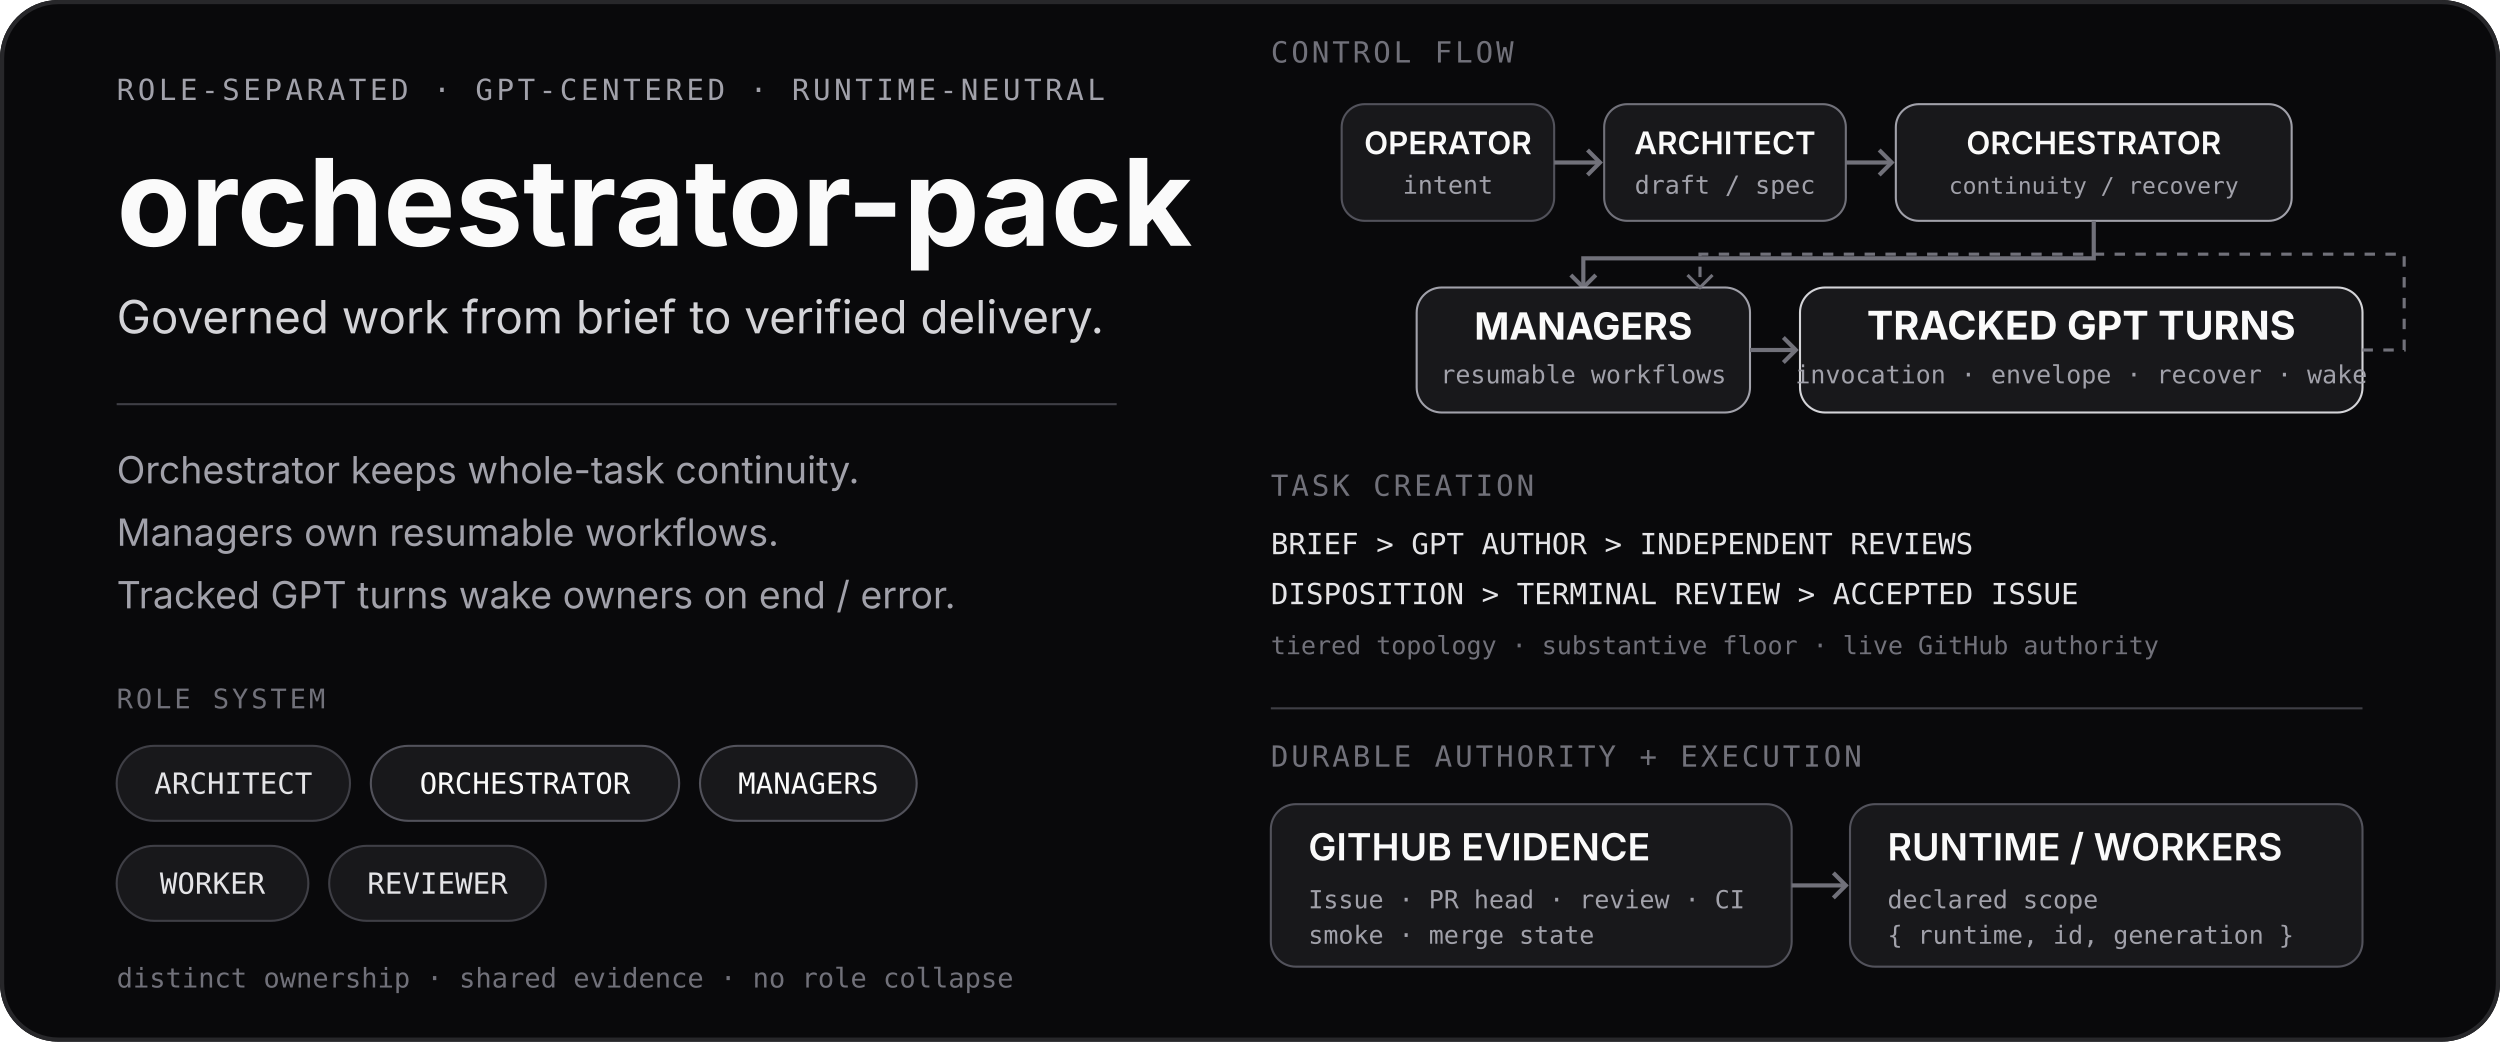
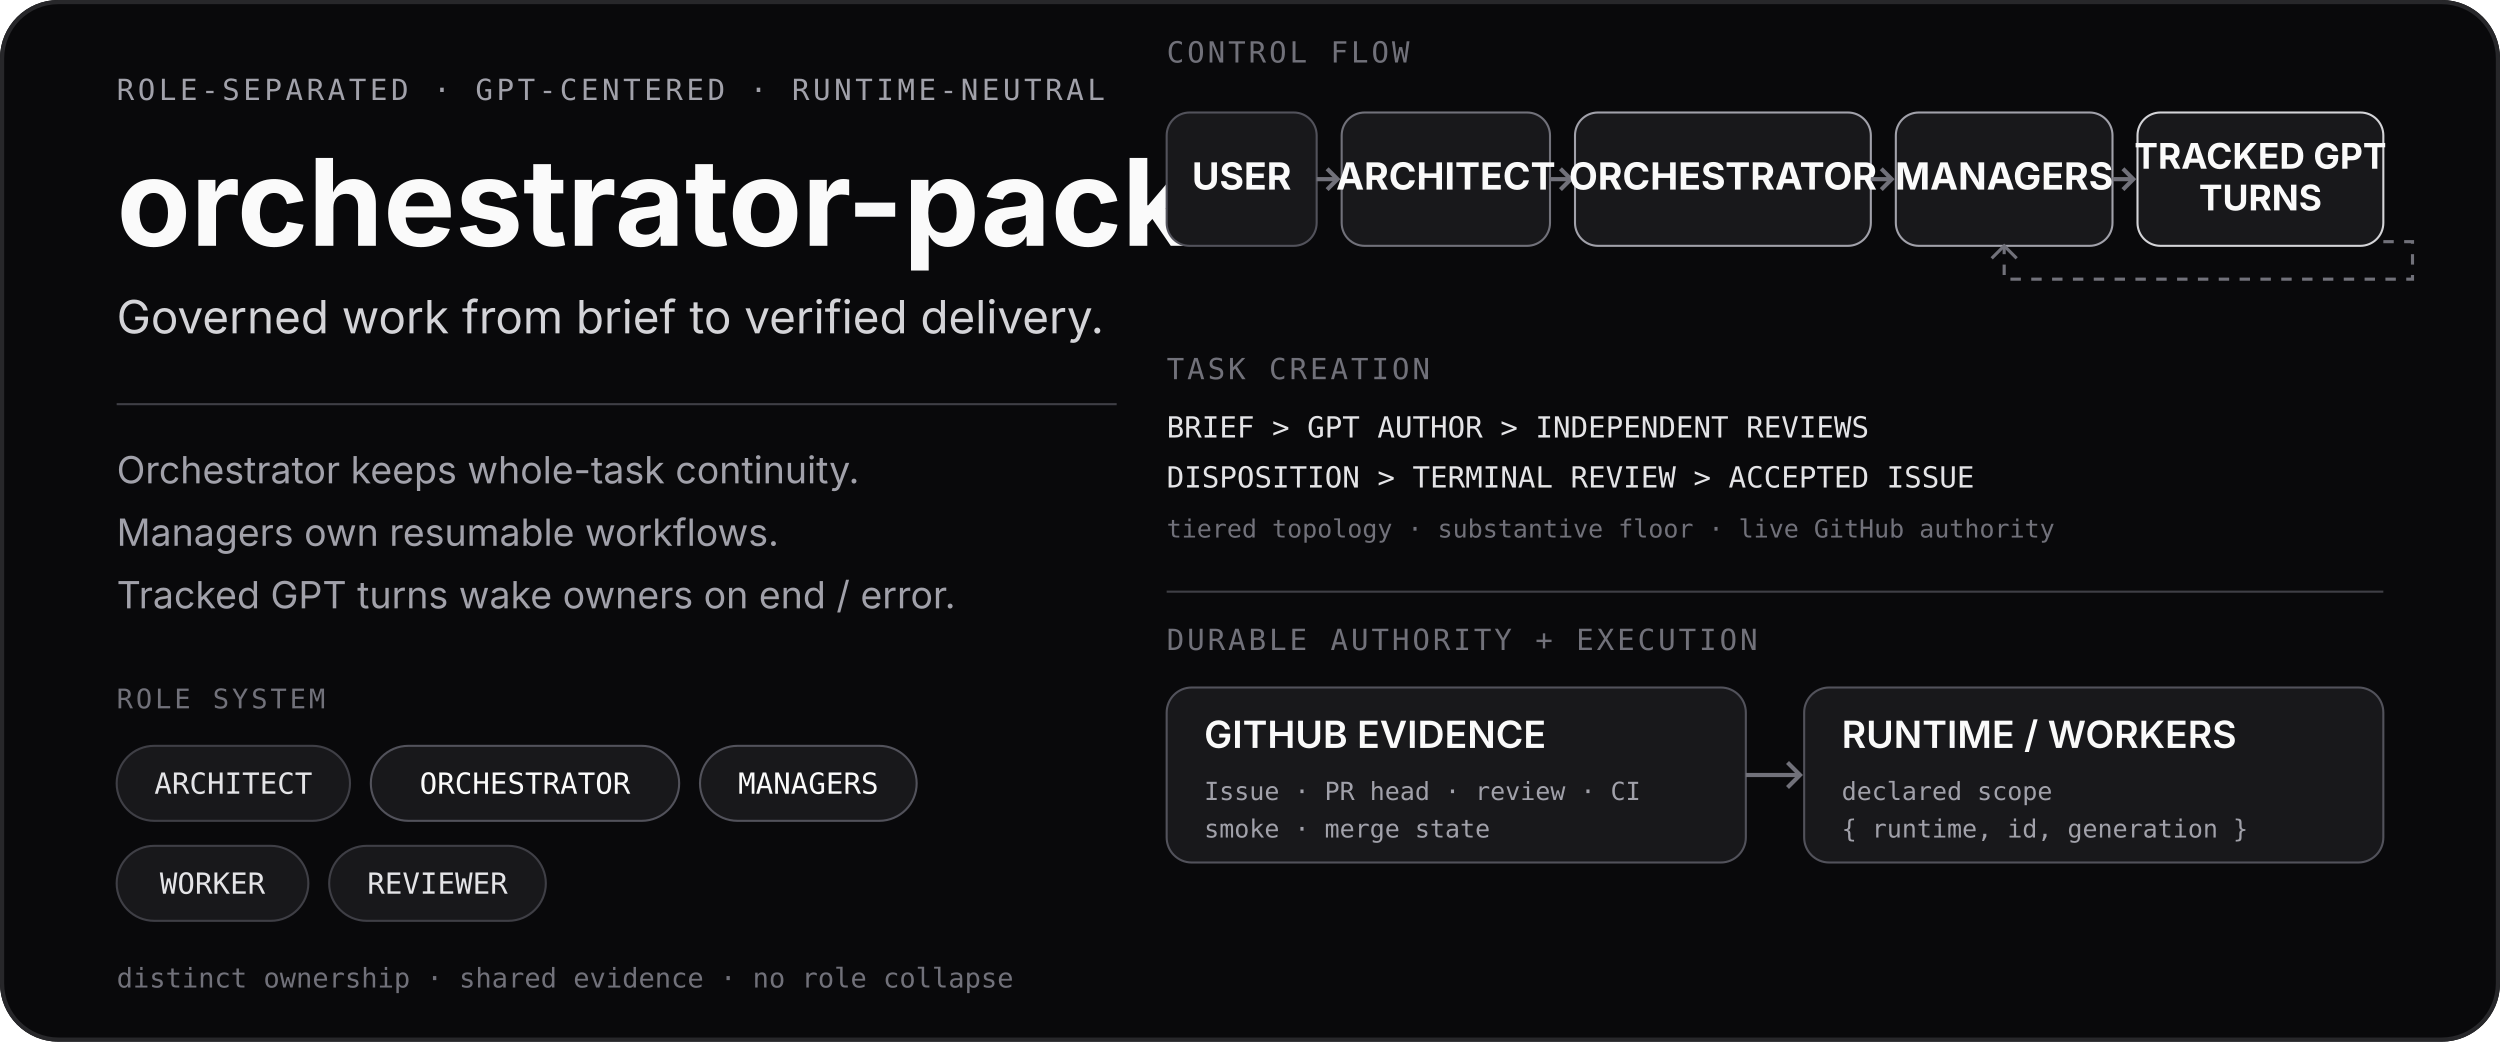
<svg xmlns="http://www.w3.org/2000/svg" width="1200" height="500" viewBox="0 0 1200 500" role="img" aria-labelledby="title desc">
  <rect width="1200" height="500" rx="28" fill="#09090b" />
  <rect x="1" y="1" width="1198" height="498" rx="27" fill="none" stroke="#27272a" stroke-width="2" />
  <g transform="translate(56 48)">
    <text x="0" y="0" fill="#a1a1aa" font-size="14" font-family="ui-monospace, SFMono-Regular, Menlo, monospace" letter-spacing="1.7">ROLE-SEPARATED · GPT-CENTERED · RUNTIME-NEUTRAL</text>
    <text x="0" y="70" fill="#fafafa" font-size="58" font-weight="700" font-family="-apple-system, BlinkMacSystemFont, Segoe UI, sans-serif">orchestrator-pack</text>
    <text x="0" y="112" fill="#d4d4d8" font-size="22" font-family="-apple-system, BlinkMacSystemFont, Segoe UI, sans-serif">Governed work from brief to verified delivery.</text>
    <line x1="0" y1="146" x2="480" y2="146" stroke="#3f3f46" />
    <text x="0" y="184" fill="#a1a1aa" font-size="18" font-family="-apple-system, BlinkMacSystemFont, Segoe UI, sans-serif">Orchestrator keeps whole-task continuity.</text>
    <text x="0" y="214" fill="#a1a1aa" font-size="18" font-family="-apple-system, BlinkMacSystemFont, Segoe UI, sans-serif">Managers own resumable workflows.</text>
    <text x="0" y="244" fill="#a1a1aa" font-size="18" font-family="-apple-system, BlinkMacSystemFont, Segoe UI, sans-serif">Tracked GPT turns wake owners on end / error.</text>
    <text x="0" y="292" fill="#71717a" font-size="13" font-family="ui-monospace, SFMono-Regular, Menlo, monospace" letter-spacing="1.4">ROLE SYSTEM</text>
    <g transform="translate(0 310)">
      <rect x="0" y="0" width="112" height="36" rx="18" fill="#18181b" stroke="#3f3f46" />
      <text x="56" y="23" text-anchor="middle" fill="#e4e4e7" font-size="14" font-family="ui-monospace, SFMono-Regular, Menlo, monospace">ARCHITECT</text>
      <rect x="122" y="0" width="148" height="36" rx="18" fill="#18181b" stroke="#52525b" />
      <text x="196" y="23" text-anchor="middle" fill="#fafafa" font-size="14" font-family="ui-monospace, SFMono-Regular, Menlo, monospace">ORCHESTRATOR</text>
      <rect x="280" y="0" width="104" height="36" rx="18" fill="#18181b" stroke="#52525b" />
      <text x="332" y="23" text-anchor="middle" fill="#fafafa" font-size="14" font-family="ui-monospace, SFMono-Regular, Menlo, monospace">MANAGERS</text>
      <rect x="0" y="48" width="92" height="36" rx="18" fill="#18181b" stroke="#3f3f46" />
      <text x="46" y="71" text-anchor="middle" fill="#e4e4e7" font-size="14" font-family="ui-monospace, SFMono-Regular, Menlo, monospace">WORKER</text>
      <rect x="102" y="48" width="104" height="36" rx="18" fill="#18181b" stroke="#3f3f46" />
      <text x="154" y="71" text-anchor="middle" fill="#e4e4e7" font-size="14" font-family="ui-monospace, SFMono-Regular, Menlo, monospace">REVIEWER</text>
    </g>
    <text x="0" y="426" fill="#71717a" font-size="13" font-family="ui-monospace, SFMono-Regular, Menlo, monospace">distinct ownership · shared evidence · no role collapse</text>
  </g>
-   <g transform="translate(610 30)">
+   <g transform="translate(560 30)">
    <text x="0" y="0" fill="#71717a" font-size="14" font-family="ui-monospace, SFMono-Regular, Menlo, monospace" letter-spacing="1.4">CONTROL FLOW</text>
-     <g transform="translate(0 20)">
-       <rect x="34" y="0" width="102" height="56" rx="11" fill="#18181b" stroke="#52525b" />
-       <text x="85" y="24" text-anchor="middle" fill="#fafafa" font-size="15" font-weight="600" font-family="-apple-system, BlinkMacSystemFont, Segoe UI, sans-serif">OPERATOR</text>
-       <text x="85" y="43" text-anchor="middle" fill="#a1a1aa" font-size="12" font-family="ui-monospace, SFMono-Regular, Menlo, monospace">intent</text>
-       <line x1="136" y1="28" x2="158" y2="28" stroke="#71717a" stroke-width="2" />
-       <path d="M152 22 L158 28 L152 34" fill="none" stroke="#71717a" stroke-width="2" />
-       <rect x="160" y="0" width="116" height="56" rx="11" fill="#18181b" stroke="#71717a" />
-       <text x="218" y="24" text-anchor="middle" fill="#fafafa" font-size="15" font-weight="600" font-family="-apple-system, BlinkMacSystemFont, Segoe UI, sans-serif">ARCHITECT</text>
-       <text x="218" y="43" text-anchor="middle" fill="#a1a1aa" font-size="12" font-family="ui-monospace, SFMono-Regular, Menlo, monospace">draft / spec</text>
-       <line x1="276" y1="28" x2="298" y2="28" stroke="#71717a" stroke-width="2" />
-       <path d="M292 22 L298 28 L292 34" fill="none" stroke="#71717a" stroke-width="2" />
-       <rect x="300" y="0" width="190" height="56" rx="11" fill="#18181b" stroke="#a1a1aa" />
-       <text x="395" y="24" text-anchor="middle" fill="#fafafa" font-size="15" font-weight="600" font-family="-apple-system, BlinkMacSystemFont, Segoe UI, sans-serif">ORCHESTRATOR</text>
-       <text x="395" y="43" text-anchor="middle" fill="#a1a1aa" font-size="11" font-family="ui-monospace, SFMono-Regular, Menlo, monospace">continuity / recovery</text>
+     <g transform="translate(0 24)">
+       <rect x="0" y="0" width="72" height="64" rx="11" fill="#18181b" stroke="#52525b" />
+       <text x="36" y="37" text-anchor="middle" fill="#fafafa" font-size="18" font-weight="650" font-family="-apple-system, BlinkMacSystemFont, Segoe UI, sans-serif">USER</text>
+       <line x1="72" y1="32" x2="82" y2="32" stroke="#71717a" stroke-width="2" />
+       <path d="M77 27 L82 32 L77 37" fill="none" stroke="#71717a" stroke-width="2" />
+       <rect x="84" y="0" width="100" height="64" rx="11" fill="#18181b" stroke="#71717a" />
+       <text x="134" y="37" text-anchor="middle" fill="#fafafa" font-size="18" font-weight="650" font-family="-apple-system, BlinkMacSystemFont, Segoe UI, sans-serif">ARCHITECT</text>
+       <line x1="184" y1="32" x2="194" y2="32" stroke="#71717a" stroke-width="2" />
+       <path d="M189 27 L194 32 L189 37" fill="none" stroke="#71717a" stroke-width="2" />
+       <rect x="196" y="0" width="142" height="64" rx="11" fill="#18181b" stroke="#a1a1aa" />
+       <text x="267" y="37" text-anchor="middle" fill="#fafafa" font-size="18" font-weight="650" font-family="-apple-system, BlinkMacSystemFont, Segoe UI, sans-serif">ORCHESTRATOR</text>
+       <line x1="338" y1="32" x2="348" y2="32" stroke="#71717a" stroke-width="2" />
+       <path d="M343 27 L348 32 L343 37" fill="none" stroke="#71717a" stroke-width="2" />
+       <rect x="350" y="0" width="104" height="64" rx="11" fill="#18181b" stroke="#a1a1aa" />
+       <text x="402" y="37" text-anchor="middle" fill="#fafafa" font-size="18" font-weight="650" font-family="-apple-system, BlinkMacSystemFont, Segoe UI, sans-serif">MANAGERS</text>
+       <line x1="454" y1="32" x2="464" y2="32" stroke="#71717a" stroke-width="2" />
+       <path d="M459 27 L464 32 L459 37" fill="none" stroke="#71717a" stroke-width="2" />
+       <rect x="466" y="0" width="118" height="64" rx="11" fill="#18181b" stroke="#d4d4d8" />
+       <text x="525" y="27" text-anchor="middle" fill="#fafafa" font-size="17" font-weight="650" font-family="-apple-system, BlinkMacSystemFont, Segoe UI, sans-serif">TRACKED GPT</text>
+       <text x="525" y="47" text-anchor="middle" fill="#fafafa" font-size="17" font-weight="650" font-family="-apple-system, BlinkMacSystemFont, Segoe UI, sans-serif">TURNS</text>
    </g>
-     <path d="M395 76 V94 H150 V108" fill="none" stroke="#71717a" stroke-width="2" />
-     <path d="M144 102 L150 108 L156 102" fill="none" stroke="#71717a" stroke-width="2" />
-     <g transform="translate(0 108)">
-       <rect x="70" y="0" width="160" height="60" rx="12" fill="#18181b" stroke="#a1a1aa" />
-       <text x="150" y="25" text-anchor="middle" fill="#fafafa" font-size="18" font-weight="650" font-family="-apple-system, BlinkMacSystemFont, Segoe UI, sans-serif">MANAGERS</text>
-       <text x="150" y="46" text-anchor="middle" fill="#a1a1aa" font-size="12" font-family="ui-monospace, SFMono-Regular, Menlo, monospace">resumable workflows</text>
-       <line x1="230" y1="30" x2="252" y2="30" stroke="#71717a" stroke-width="2" />
-       <path d="M246 24 L252 30 L246 36" fill="none" stroke="#71717a" stroke-width="2" />
-       <rect x="254" y="0" width="270" height="60" rx="12" fill="#18181b" stroke="#d4d4d8" />
-       <text x="389" y="25" text-anchor="middle" fill="#fafafa" font-size="19" font-weight="650" font-family="-apple-system, BlinkMacSystemFont, Segoe UI, sans-serif">TRACKED GPT TURNS</text>
-       <text x="389" y="46" text-anchor="middle" fill="#a1a1aa" font-size="12" font-family="ui-monospace, SFMono-Regular, Menlo, monospace">invocation · envelope · recover · wake</text>
-     </g>
-     <path d="M524 138 H544 V92 H206 V108" fill="none" stroke="#71717a" stroke-width="1.5" stroke-dasharray="5 5" />
-     <path d="M200 102 L206 108 L212 102" fill="none" stroke="#71717a" stroke-width="1.5" />
-     <text x="0" y="208" fill="#71717a" font-size="14" font-family="ui-monospace, SFMono-Regular, Menlo, monospace" letter-spacing="1.4">TASK CREATION</text>
-     <text x="0" y="236" fill="#e4e4e7" font-size="14" font-family="ui-monospace, SFMono-Regular, Menlo, monospace">BRIEF  &gt;  GPT AUTHOR  &gt;  INDEPENDENT REVIEWS</text>
-     <text x="0" y="260" fill="#e4e4e7" font-size="14" font-family="ui-monospace, SFMono-Regular, Menlo, monospace">DISPOSITION  &gt;  TERMINAL REVIEW  &gt;  ACCEPTED ISSUE</text>
-     <text x="0" y="284" fill="#71717a" font-size="12" font-family="ui-monospace, SFMono-Regular, Menlo, monospace">tiered topology · substantive floor · live GitHub authority</text>
-     <line x1="0" y1="310" x2="524" y2="310" stroke="#3f3f46" />
-     <text x="0" y="338" fill="#71717a" font-size="14" font-family="ui-monospace, SFMono-Regular, Menlo, monospace" letter-spacing="1.4">DURABLE AUTHORITY + EXECUTION</text>
-     <g transform="translate(0 356)">
-       <rect x="0" y="0" width="250" height="78" rx="12" fill="#18181b" stroke="#52525b" />
-       <text x="18" y="27" fill="#fafafa" font-size="18" font-weight="600" font-family="-apple-system, BlinkMacSystemFont, Segoe UI, sans-serif">GITHUB EVIDENCE</text>
-       <text x="18" y="50" fill="#a1a1aa" font-size="12" font-family="ui-monospace, SFMono-Regular, Menlo, monospace">Issue · PR head · review · CI</text>
-       <text x="18" y="67" fill="#a1a1aa" font-size="12" font-family="ui-monospace, SFMono-Regular, Menlo, monospace">smoke · merge state</text>
-       <line x1="250" y1="39" x2="276" y2="39" stroke="#71717a" stroke-width="2" />
-       <path d="M270 33 L276 39 L270 45" fill="none" stroke="#71717a" stroke-width="2" />
-       <rect x="278" y="0" width="246" height="78" rx="12" fill="#18181b" stroke="#52525b" />
-       <text x="296" y="27" fill="#fafafa" font-size="18" font-weight="600" font-family="-apple-system, BlinkMacSystemFont, Segoe UI, sans-serif">RUNTIME / WORKERS</text>
-       <text x="296" y="50" fill="#a1a1aa" font-size="12" font-family="ui-monospace, SFMono-Regular, Menlo, monospace">declared scope</text>
-       <text x="296" y="67" fill="#a1a1aa" font-size="12" font-family="ui-monospace, SFMono-Regular, Menlo, monospace">{ runtime, id, generation }</text>
+     <path d="M584 86 H598 V104 H402 V88" fill="none" stroke="#71717a" stroke-width="1.5" stroke-dasharray="5 5" />
+     <path d="M396 94 L402 88 L408 94" fill="none" stroke="#71717a" stroke-width="1.5" />
+     <text x="0" y="152" fill="#71717a" font-size="14" font-family="ui-monospace, SFMono-Regular, Menlo, monospace" letter-spacing="1.4">TASK CREATION</text>
+     <text x="0" y="180" fill="#e4e4e7" font-size="14" font-family="ui-monospace, SFMono-Regular, Menlo, monospace">BRIEF  &gt;  GPT AUTHOR  &gt;  INDEPENDENT REVIEWS</text>
+     <text x="0" y="204" fill="#e4e4e7" font-size="14" font-family="ui-monospace, SFMono-Regular, Menlo, monospace">DISPOSITION  &gt;  TERMINAL REVIEW  &gt;  ACCEPTED ISSUE</text>
+     <text x="0" y="228" fill="#71717a" font-size="12" font-family="ui-monospace, SFMono-Regular, Menlo, monospace">tiered topology · substantive floor · live GitHub authority</text>
+     <line x1="0" y1="254" x2="584" y2="254" stroke="#3f3f46" />
+     <text x="0" y="282" fill="#71717a" font-size="14" font-family="ui-monospace, SFMono-Regular, Menlo, monospace" letter-spacing="1.4">DURABLE AUTHORITY + EXECUTION</text>
+     <g transform="translate(0 300)">
+       <rect x="0" y="0" width="278" height="84" rx="12" fill="#18181b" stroke="#52525b" />
+       <text x="18" y="29" fill="#fafafa" font-size="18" font-weight="600" font-family="-apple-system, BlinkMacSystemFont, Segoe UI, sans-serif">GITHUB EVIDENCE</text>
+       <text x="18" y="54" fill="#a1a1aa" font-size="12" font-family="ui-monospace, SFMono-Regular, Menlo, monospace">Issue · PR head · review · CI</text>
+       <text x="18" y="72" fill="#a1a1aa" font-size="12" font-family="ui-monospace, SFMono-Regular, Menlo, monospace">smoke · merge state</text>
+       <line x1="278" y1="42" x2="304" y2="42" stroke="#71717a" stroke-width="2" />
+       <path d="M298 36 L304 42 L298 48" fill="none" stroke="#71717a" stroke-width="2" />
+       <rect x="306" y="0" width="278" height="84" rx="12" fill="#18181b" stroke="#52525b" />
+       <text x="324" y="29" fill="#fafafa" font-size="18" font-weight="600" font-family="-apple-system, BlinkMacSystemFont, Segoe UI, sans-serif">RUNTIME / WORKERS</text>
+       <text x="324" y="54" fill="#a1a1aa" font-size="12" font-family="ui-monospace, SFMono-Regular, Menlo, monospace">declared scope</text>
+       <text x="324" y="72" fill="#a1a1aa" font-size="12" font-family="ui-monospace, SFMono-Regular, Menlo, monospace">{ runtime, id, generation }</text>
    </g>
  </g>
</svg>
